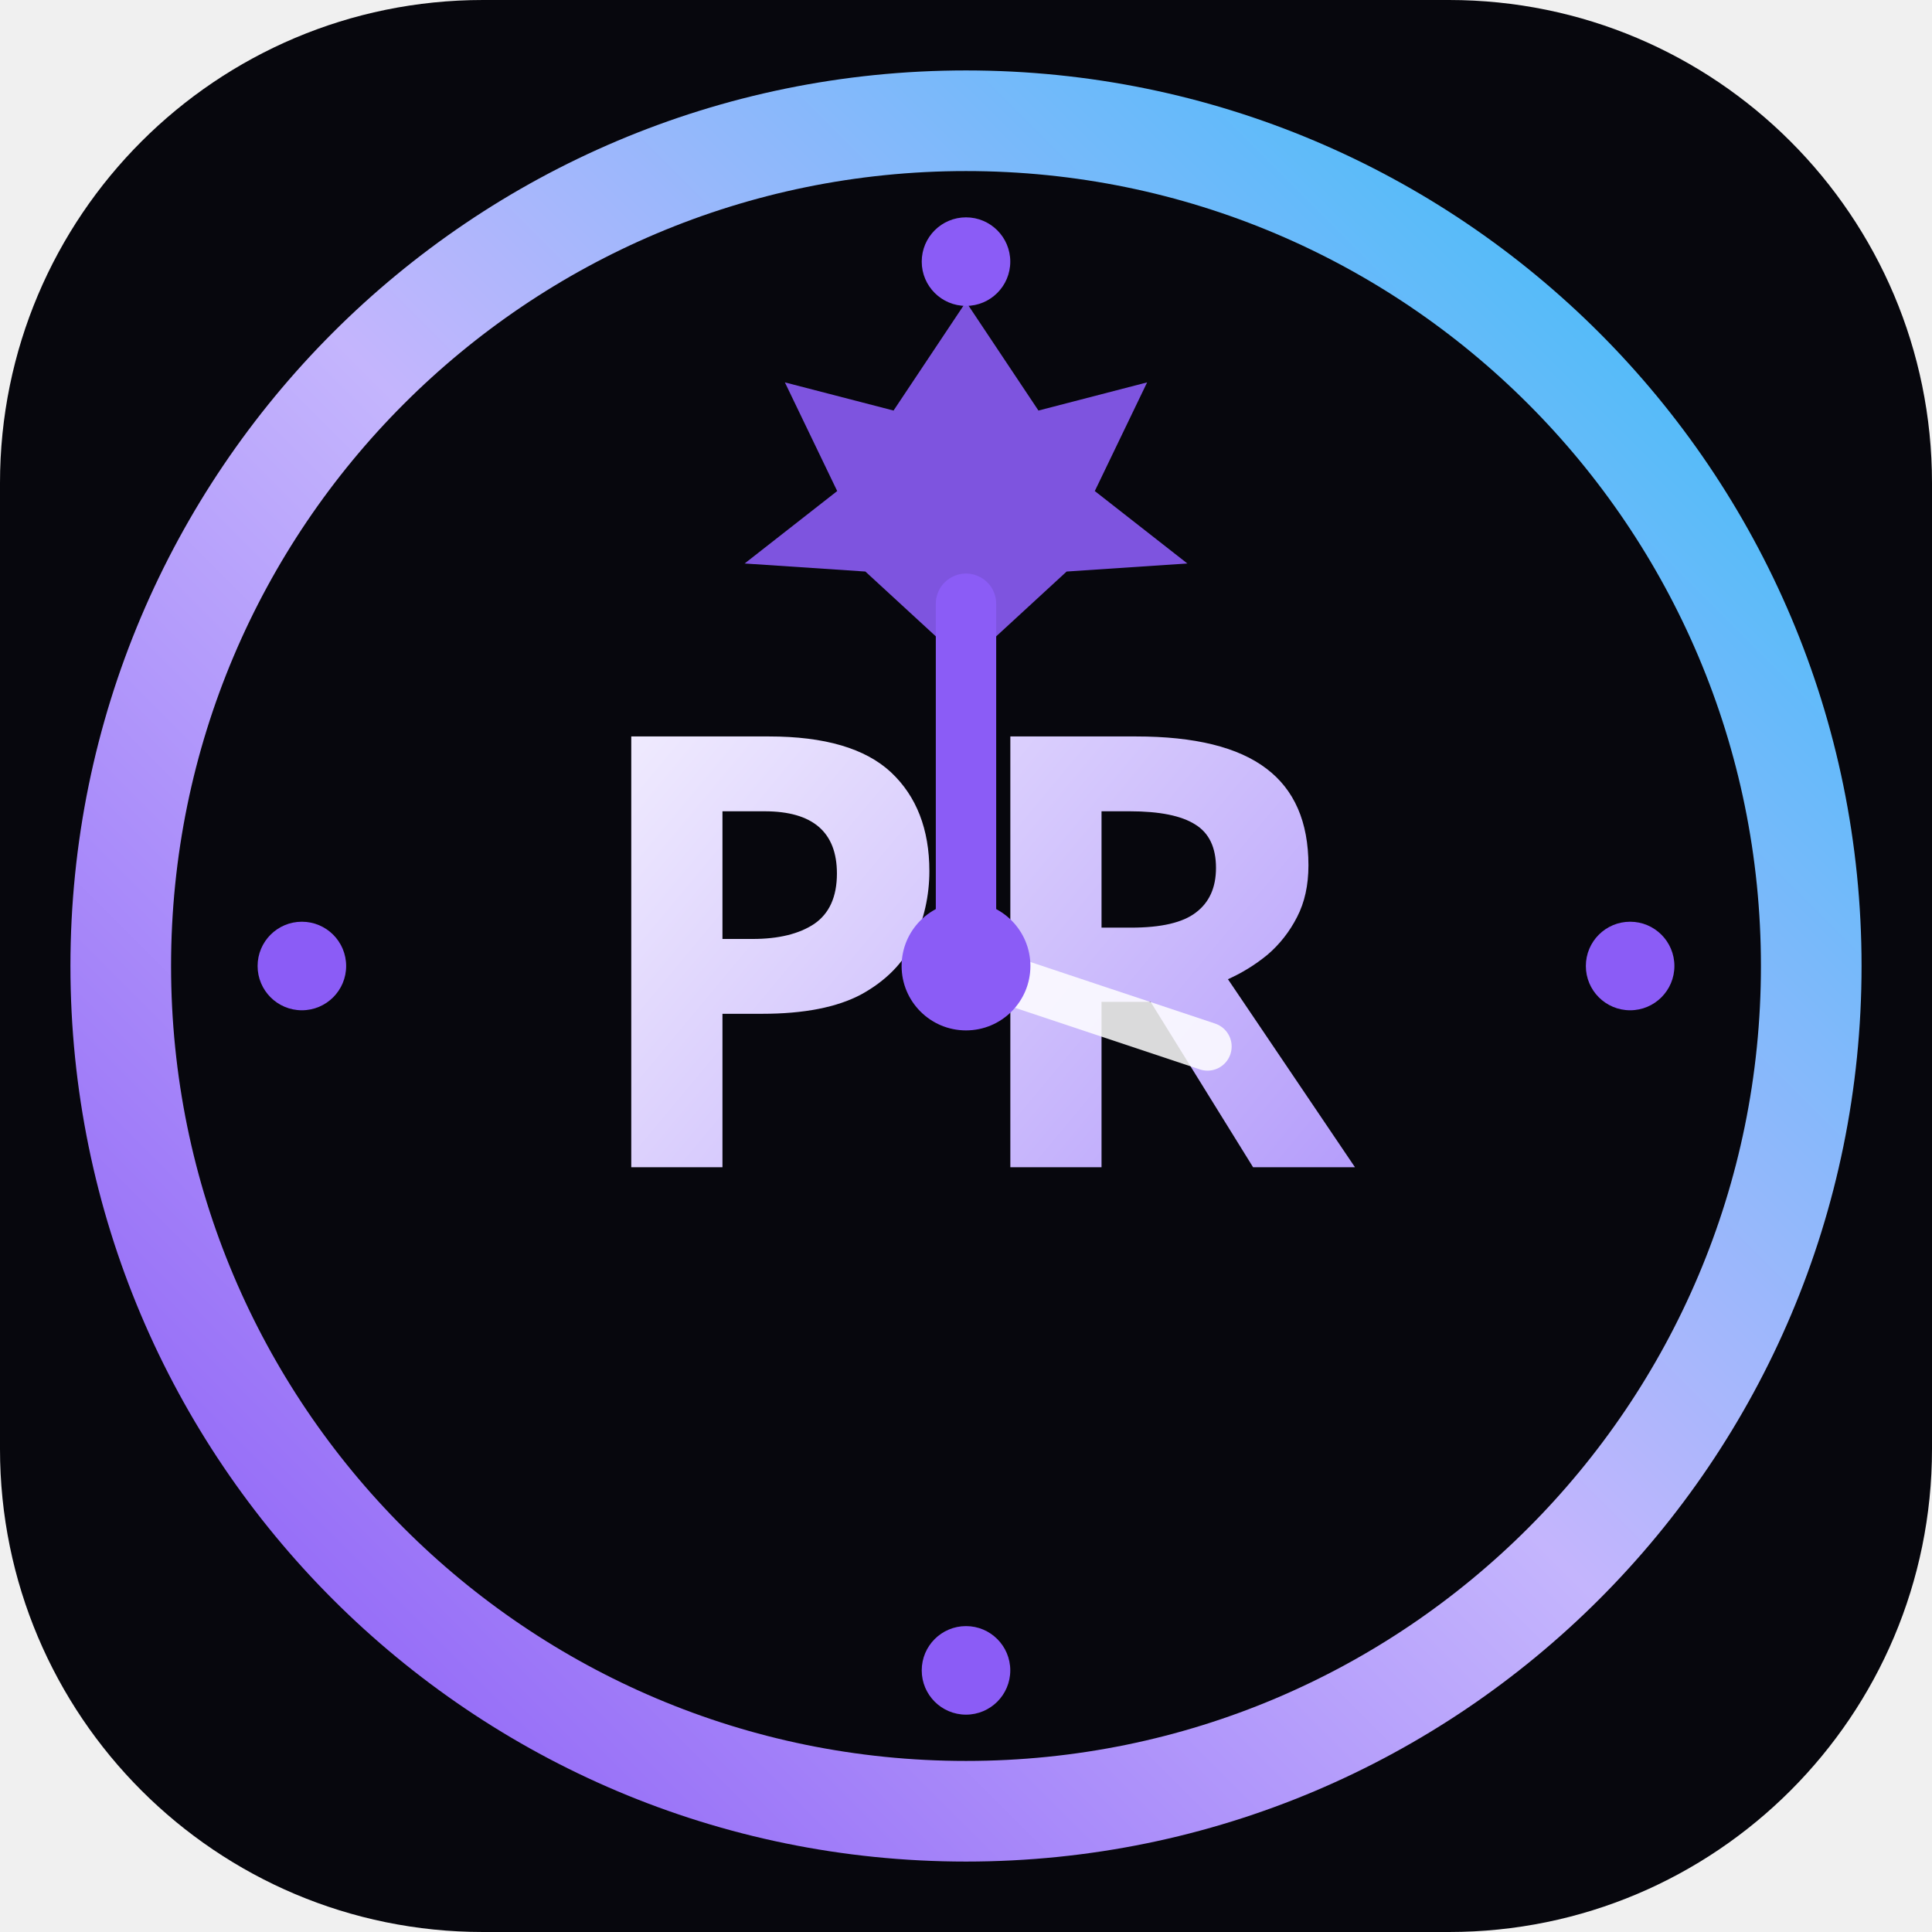
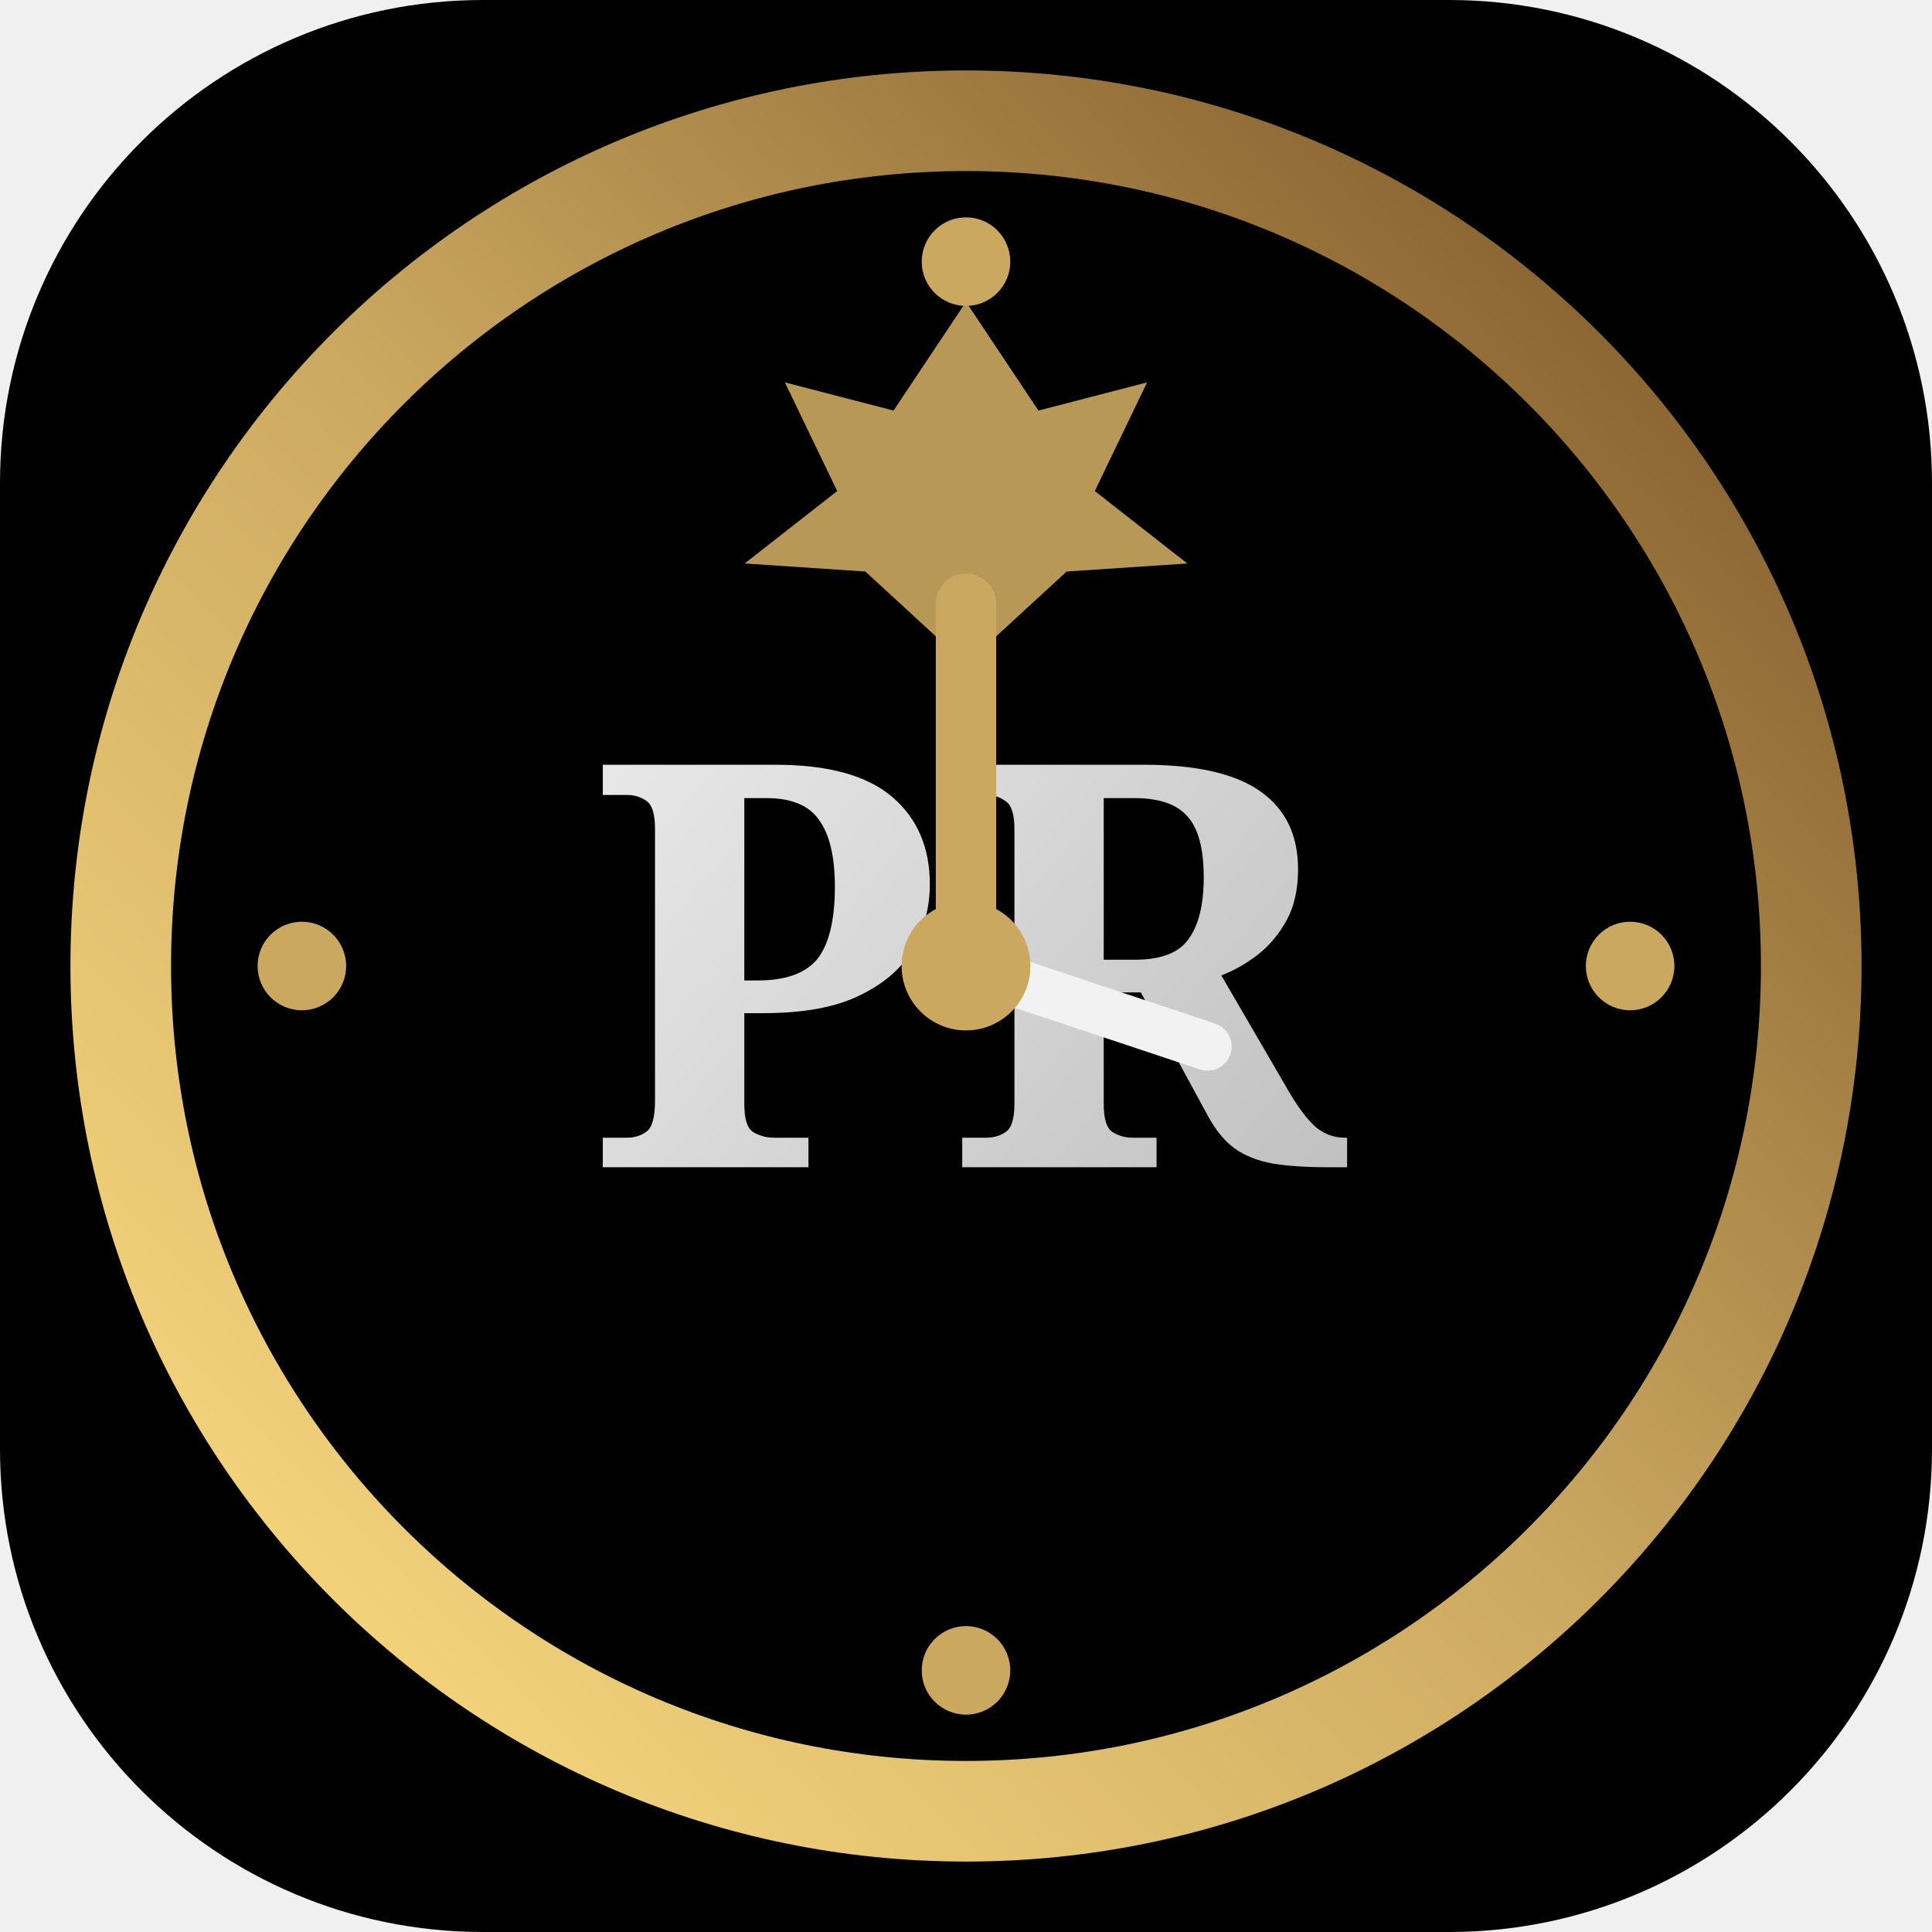
<svg xmlns="http://www.w3.org/2000/svg" viewBox="0 0 48 48" fill="none">
  <defs>
-     <linearGradient id="ring" x1="4" y1="44" x2="44" y2="4" gradientUnits="userSpaceOnUse">
-       <stop stop-color="#8B5CF6" />
-       <stop offset="0.5" stop-color="#C4B5FD" />
-       <stop offset="1" stop-color="#38BDF8" />
+     <linearGradient id="gold" x1="4" y1="44" x2="44" y2="4" gradientUnits="userSpaceOnUse">
+       <stop stop-color="#FCDD82" />
+       <stop offset="0.5" stop-color="#CBA860" />
+       <stop offset="1" stop-color="#7B5527" />
    </linearGradient>
-     <linearGradient id="fill" x1="12" y1="14" x2="36" y2="34" gradientUnits="userSpaceOnUse">
-       <stop stop-color="#FFFFFF" />
-       <stop offset="1" stop-color="#A78BFA" />
+     <linearGradient id="silver" x1="12" y1="14" x2="36" y2="34" gradientUnits="userSpaceOnUse">
+       <stop stop-color="#F2F2F2" />
+       <stop offset="1" stop-color="#B8B7B7" />
    </linearGradient>
  </defs>
-   <rect width="48" height="48" rx="12" fill="#07070D" />
-   <circle cx="24" cy="24" r="21" fill="#07070D" stroke="url(#ring)" stroke-width="2.5" />
-   <circle cx="24" cy="6.5" r="1.1" fill="#8B5CF6" />
-   <circle cx="24" cy="41.5" r="1.1" fill="#8B5CF6" />
-   <circle cx="7.5" cy="24" r="1.1" fill="#8B5CF6" />
-   <circle cx="40.5" cy="24" r="1.1" fill="#8B5CF6" />
-   <path d="M24 7.5 L25.8 10.2 L28.5 9.5 L27.2 12.2 L29.5 14 L26.5 14.2 L24 16.5 L21.5 14.2 L18.5 14 L20.8 12.2 L19.5 9.5 L22.2 10.2 Z" fill="#8B5CF6" opacity="0.9" />
-   <text x="24" y="29" text-anchor="middle" fill="url(#fill)" font-family="Impact, sans-serif" font-size="15" font-weight="700">PR</text>
-   <line x1="24" y1="24" x2="24" y2="15" stroke="#8B5CF6" stroke-width="1.5" stroke-linecap="round" />
-   <line x1="24" y1="24" x2="30" y2="26" stroke="#fff" stroke-width="1.2" stroke-linecap="round" opacity="0.85" />
-   <circle cx="24" cy="24" r="1.6" fill="#8B5CF6" />
+   <rect width="48" height="48" rx="12" fill="#000000" />
+   <circle cx="24" cy="24" r="21" fill="#000000" stroke="url(#gold)" stroke-width="2.5" />
+   <circle cx="24" cy="6.5" r="1.1" fill="#CBA860" />
+   <circle cx="24" cy="41.5" r="1.1" fill="#CBA860" />
+   <circle cx="7.5" cy="24" r="1.1" fill="#CBA860" />
+   <circle cx="40.5" cy="24" r="1.1" fill="#CBA860" />
+   <path d="M24 7.5 L25.8 10.2 L28.5 9.5 L27.2 12.2 L29.5 14 L26.5 14.2 L24 16.5 L21.5 14.2 L18.5 14 L20.8 12.2 L19.5 9.5 L22.2 10.2 Z" fill="#CBA860" opacity="0.9" />
+   <text x="24" y="29" text-anchor="middle" fill="url(#silver)" font-family="Georgia, serif" font-size="14" font-weight="700">PR</text>
+   <line x1="24" y1="24" x2="24" y2="15" stroke="#CBA860" stroke-width="1.5" stroke-linecap="round" />
+   <line x1="24" y1="24" x2="30" y2="26" stroke="#F2F2F2" stroke-width="1.2" stroke-linecap="round" />
+   <circle cx="24" cy="24" r="1.6" fill="#CBA860" />
</svg>
